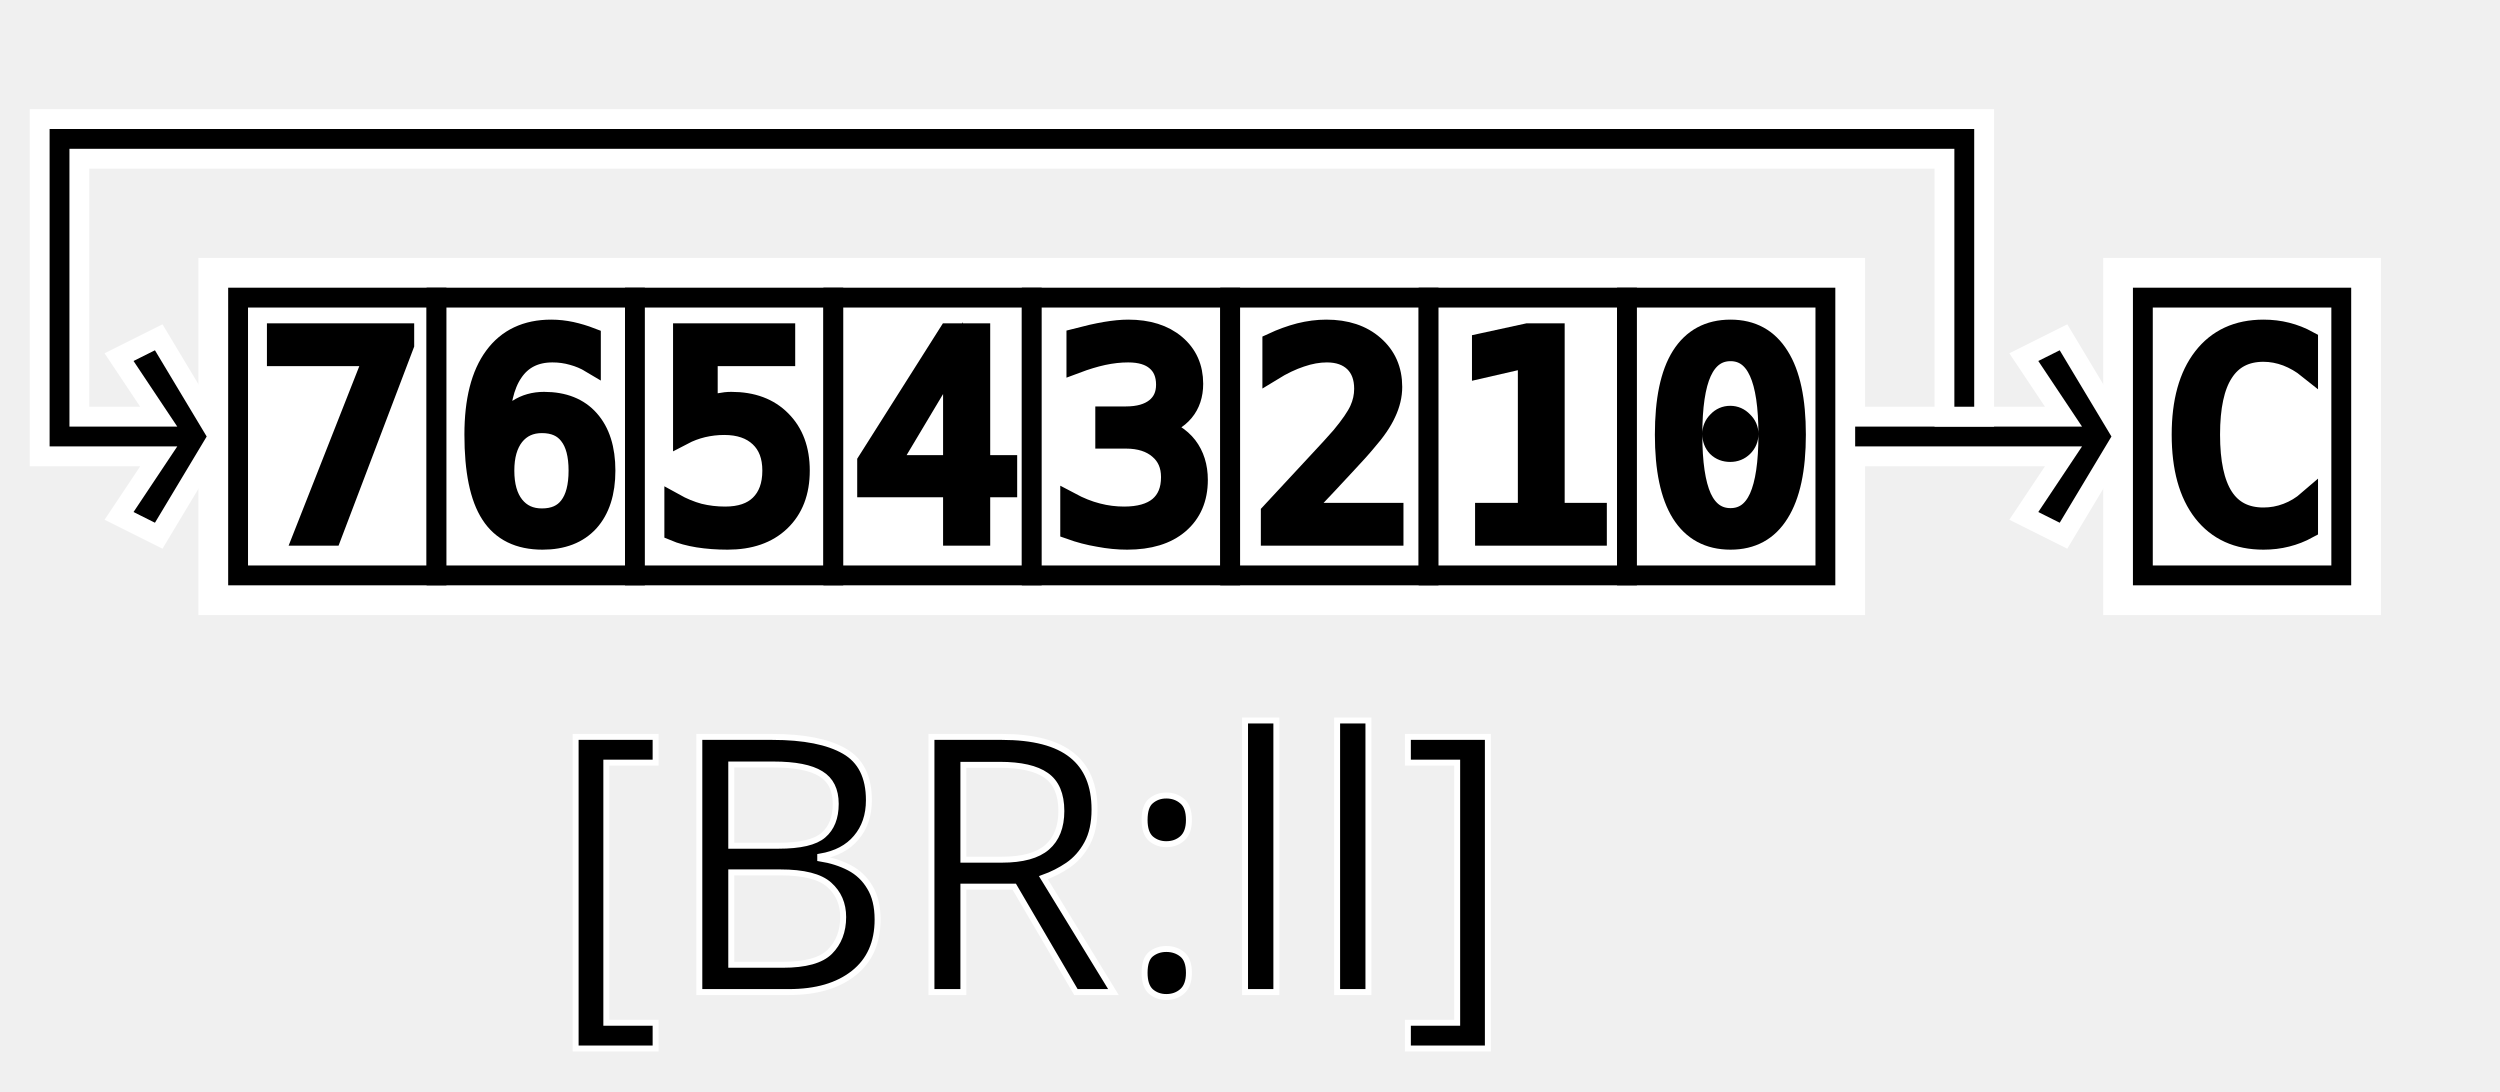
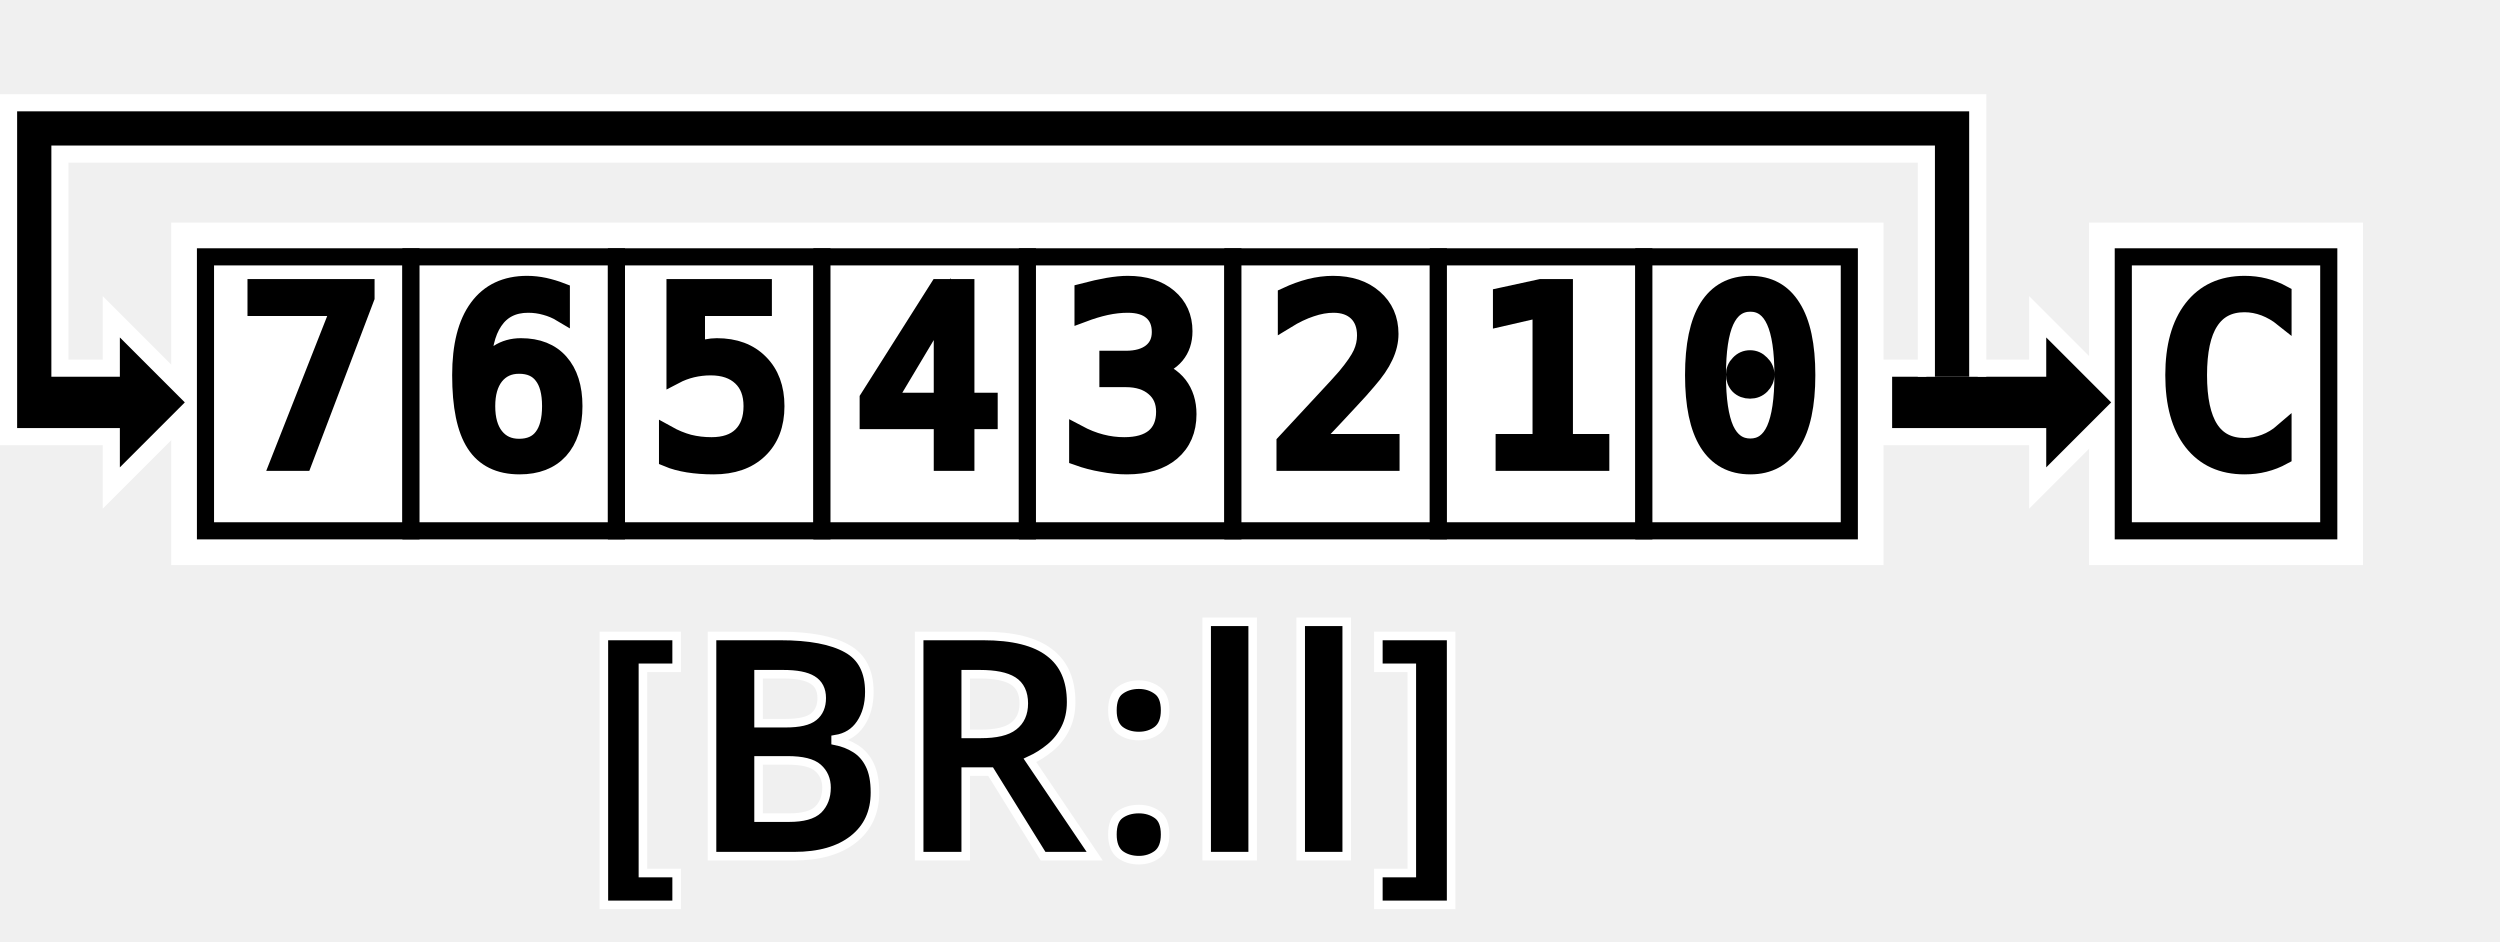
- <svg xmlns="http://www.w3.org/2000/svg" width="126" height="55">
-   <svg width="126" height="44">
+ <svg xmlns="http://www.w3.org/2000/svg" width="146" height="55">
+   <svg width="145" height="44">
    <g fill="white" stroke-width="0">
-       <rect x="10" y="13" width="84" height="18" />
-       <rect x="106" y="13" width="14" height="18" />
+       <rect x="10" y="13" width="100" height="20" />
+       <rect x="122" y="13" width="16" height="20" />
    </g>
    <g stroke="white" fill="black" stroke-width="1">
-       <path d="M 93 21l 11 0l -2 -3l 2 -1l 3 5l -3 5l -2 -1l 2 -3l -11 0l 0 -2.5" />
-       <path d="M 98 21l 0 -13l -94 0l 0 13l 4 0l -2 -3l 2 -1l 3 5l -3 5l -2 -1l 2 -3l -6 0l -0 -17l 98 0l 0 15l -2.5 0" />
+       <path d="M 110 21.5l 9 0l 0 -3l 5 5l -5 5l 0 -3l -9 0l 0 -4.5" />
+       <path d="M 112.5 22l 0 -13l -109 0l 0 12.5l 3 0l 0 -3l 5 5l -5 5l 0 -3l -6 0l 0 -19.5l 115 0l 0 16" />
    </g>
    <g stroke="black" fill="white" stroke-width="1">
-       <rect x="12" y="15" width="10" height="14" />
-       <rect x="22" y="15" width="10" height="14" />
-       <rect x="32" y="15" width="10" height="14" />
-       <rect x="42" y="15" width="10" height="14" />
-       <rect x="52" y="15" width="10" height="14" />
-       <rect x="62" y="15" width="10" height="14" />
-       <rect x="72" y="15" width="10" height="14" />
-       <rect x="82" y="15" width="10" height="14" />
-       <rect x="108" y="15" width="10" height="14" />
+       <rect x="12" y="15" width="12" height="16" />
+       <rect x="24" y="15" width="12" height="16" />
+       <rect x="36" y="15" width="12" height="16" />
+       <rect x="48" y="15" width="12" height="16" />
+       <rect x="60" y="15" width="12" height="16" />
+       <rect x="72" y="15" width="12" height="16" />
+       <rect x="84" y="15" width="12" height="16" />
+       <rect x="96" y="15" width="12" height="16" />
+       <rect x="124" y="15" width="12" height="16" />
    </g>
    <g stroke="black" fill="black" font-size="14" font-family="Consolas" alignment-baseline="text-top">
-       <text x="13" y="27">7</text>
-       <text x="23" y="27">6</text>
-       <text x="33" y="27">5</text>
-       <text x="43" y="27">4</text>
-       <text x="53" y="27">3</text>
-       <text x="63" y="27">2</text>
-       <text x="73" y="27">1</text>
-       <text x="83" y="27">0</text>
-       <text x="109" y="27">C</text>
+       <text x="14" y="27">7</text>
+       <text x="26" y="27">6</text>
+       <text x="38" y="27">5</text>
+       <text x="50" y="27">4</text>
+       <text x="62" y="27">3</text>
+       <text x="74" y="27">2</text>
+       <text x="86" y="27">1</text>
+       <text x="98" y="27">0</text>
+       <text x="126" y="27">C</text>
    </g>
  </svg>
-   <text x="52" y="50" stroke="white" fill="black" stroke-width="0.3" font-size="18" font-family="sans-serif" text-anchor="middle" alignment-baseline="text-top">[BR:ll]</text>
+   <text x="60" y="50" stroke="white" fill="black" stroke-width="0.5" font-size="18" font-family="sans-serif" font-weight="bold" text-anchor="middle" alignment-baseline="text-top">[BR:ll]</text>
</svg>
